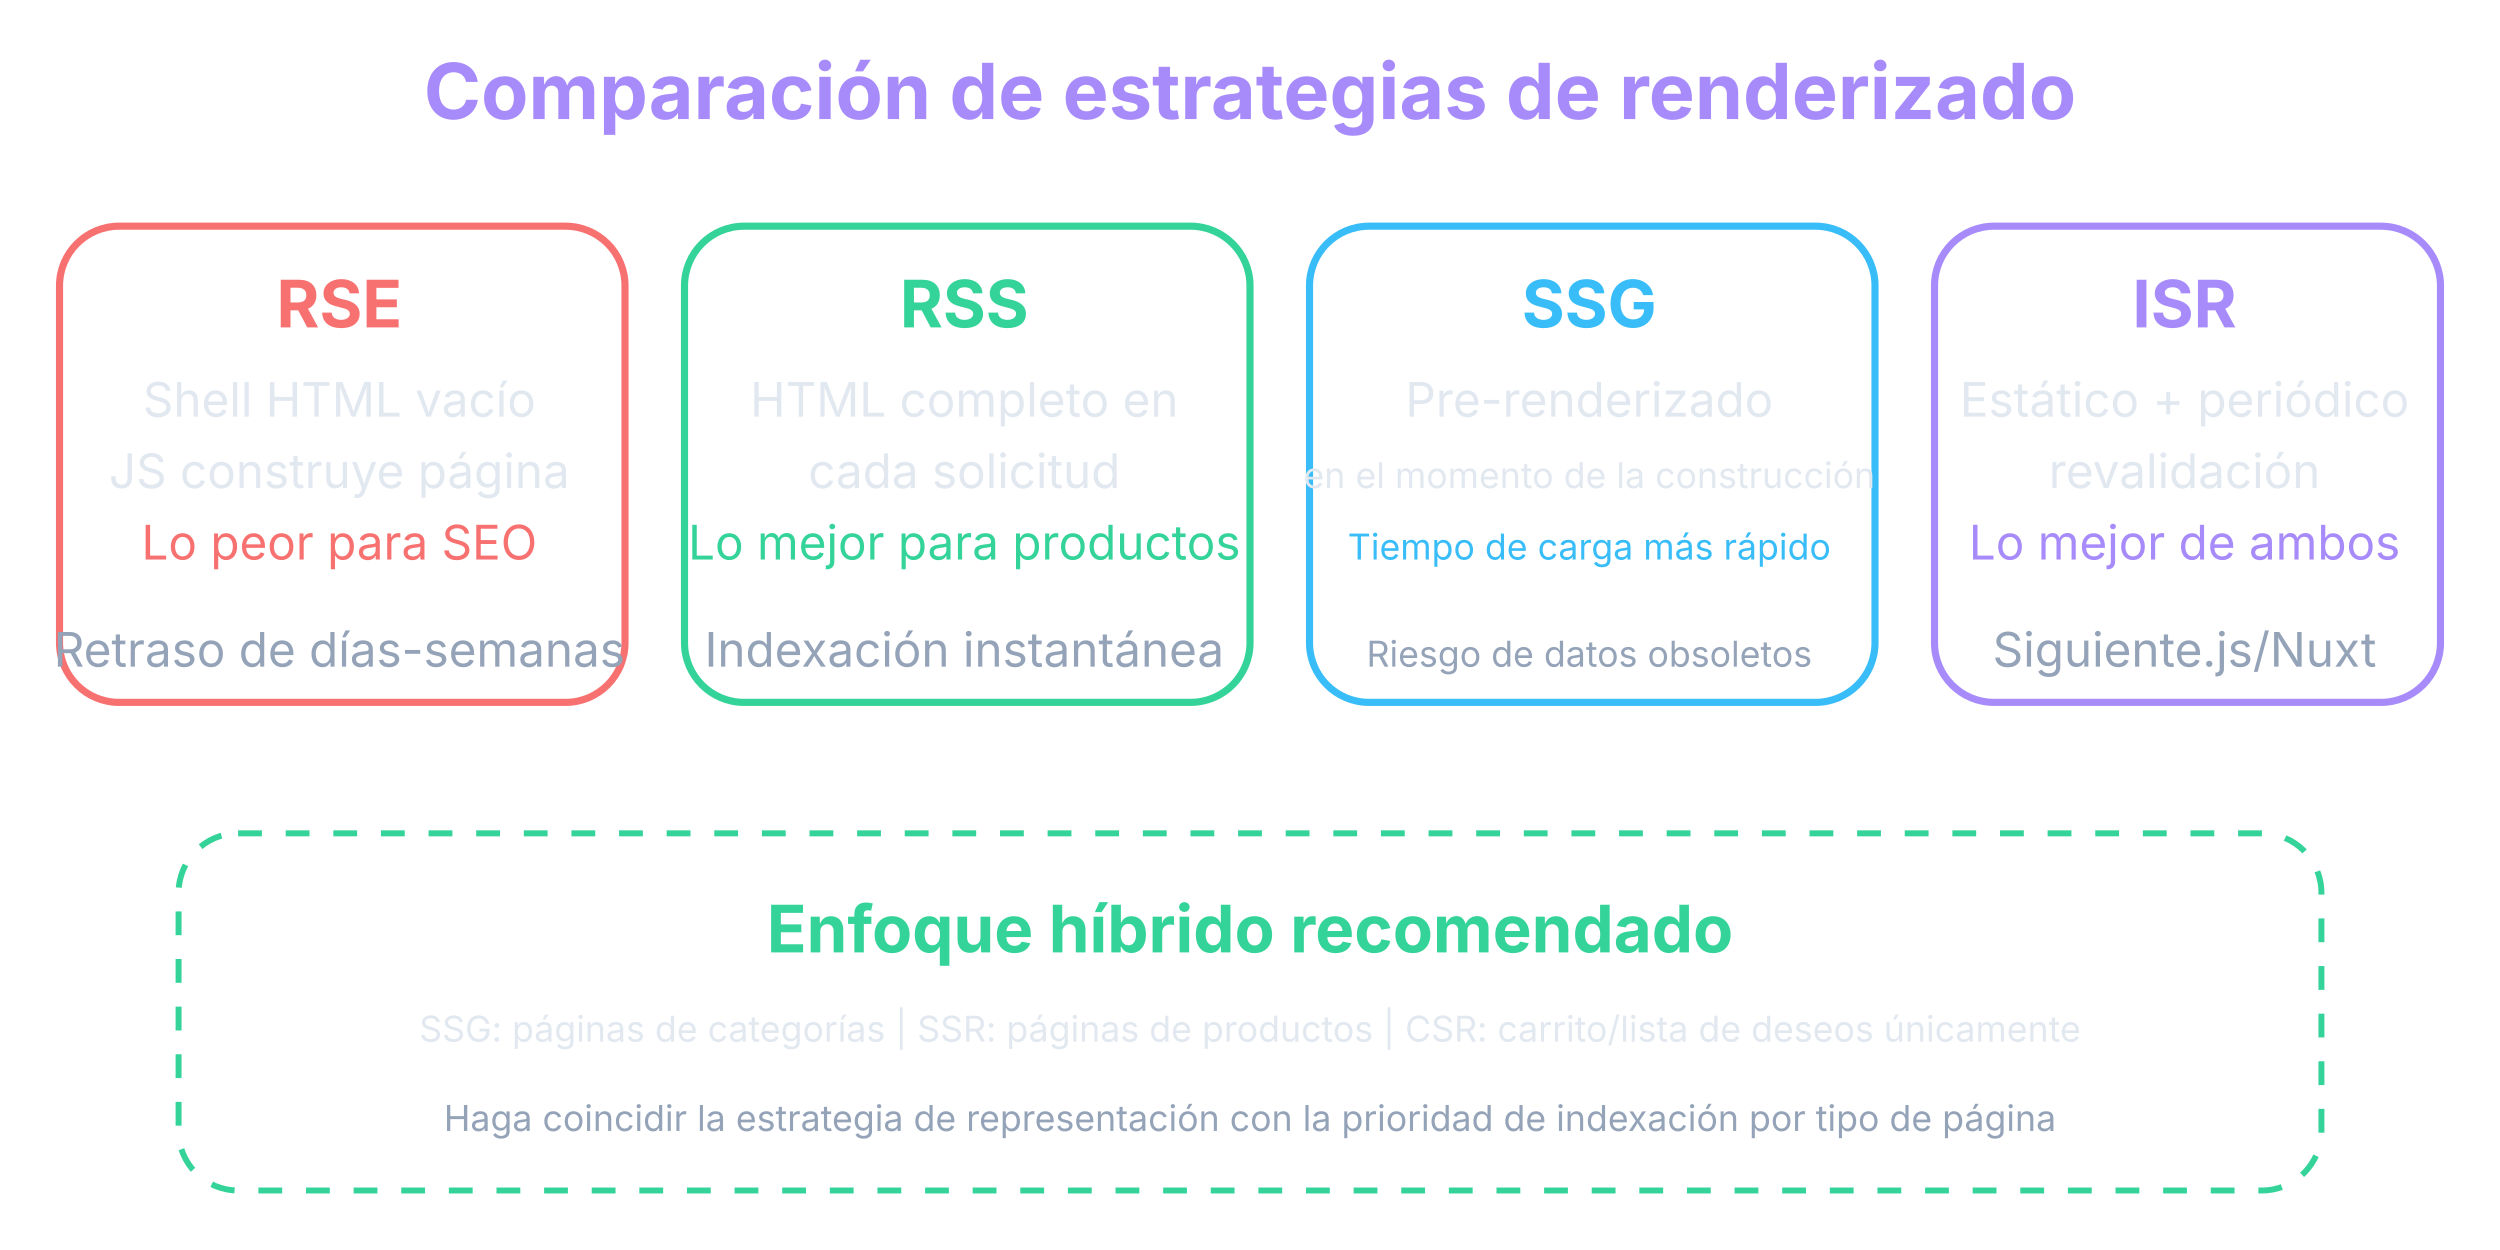
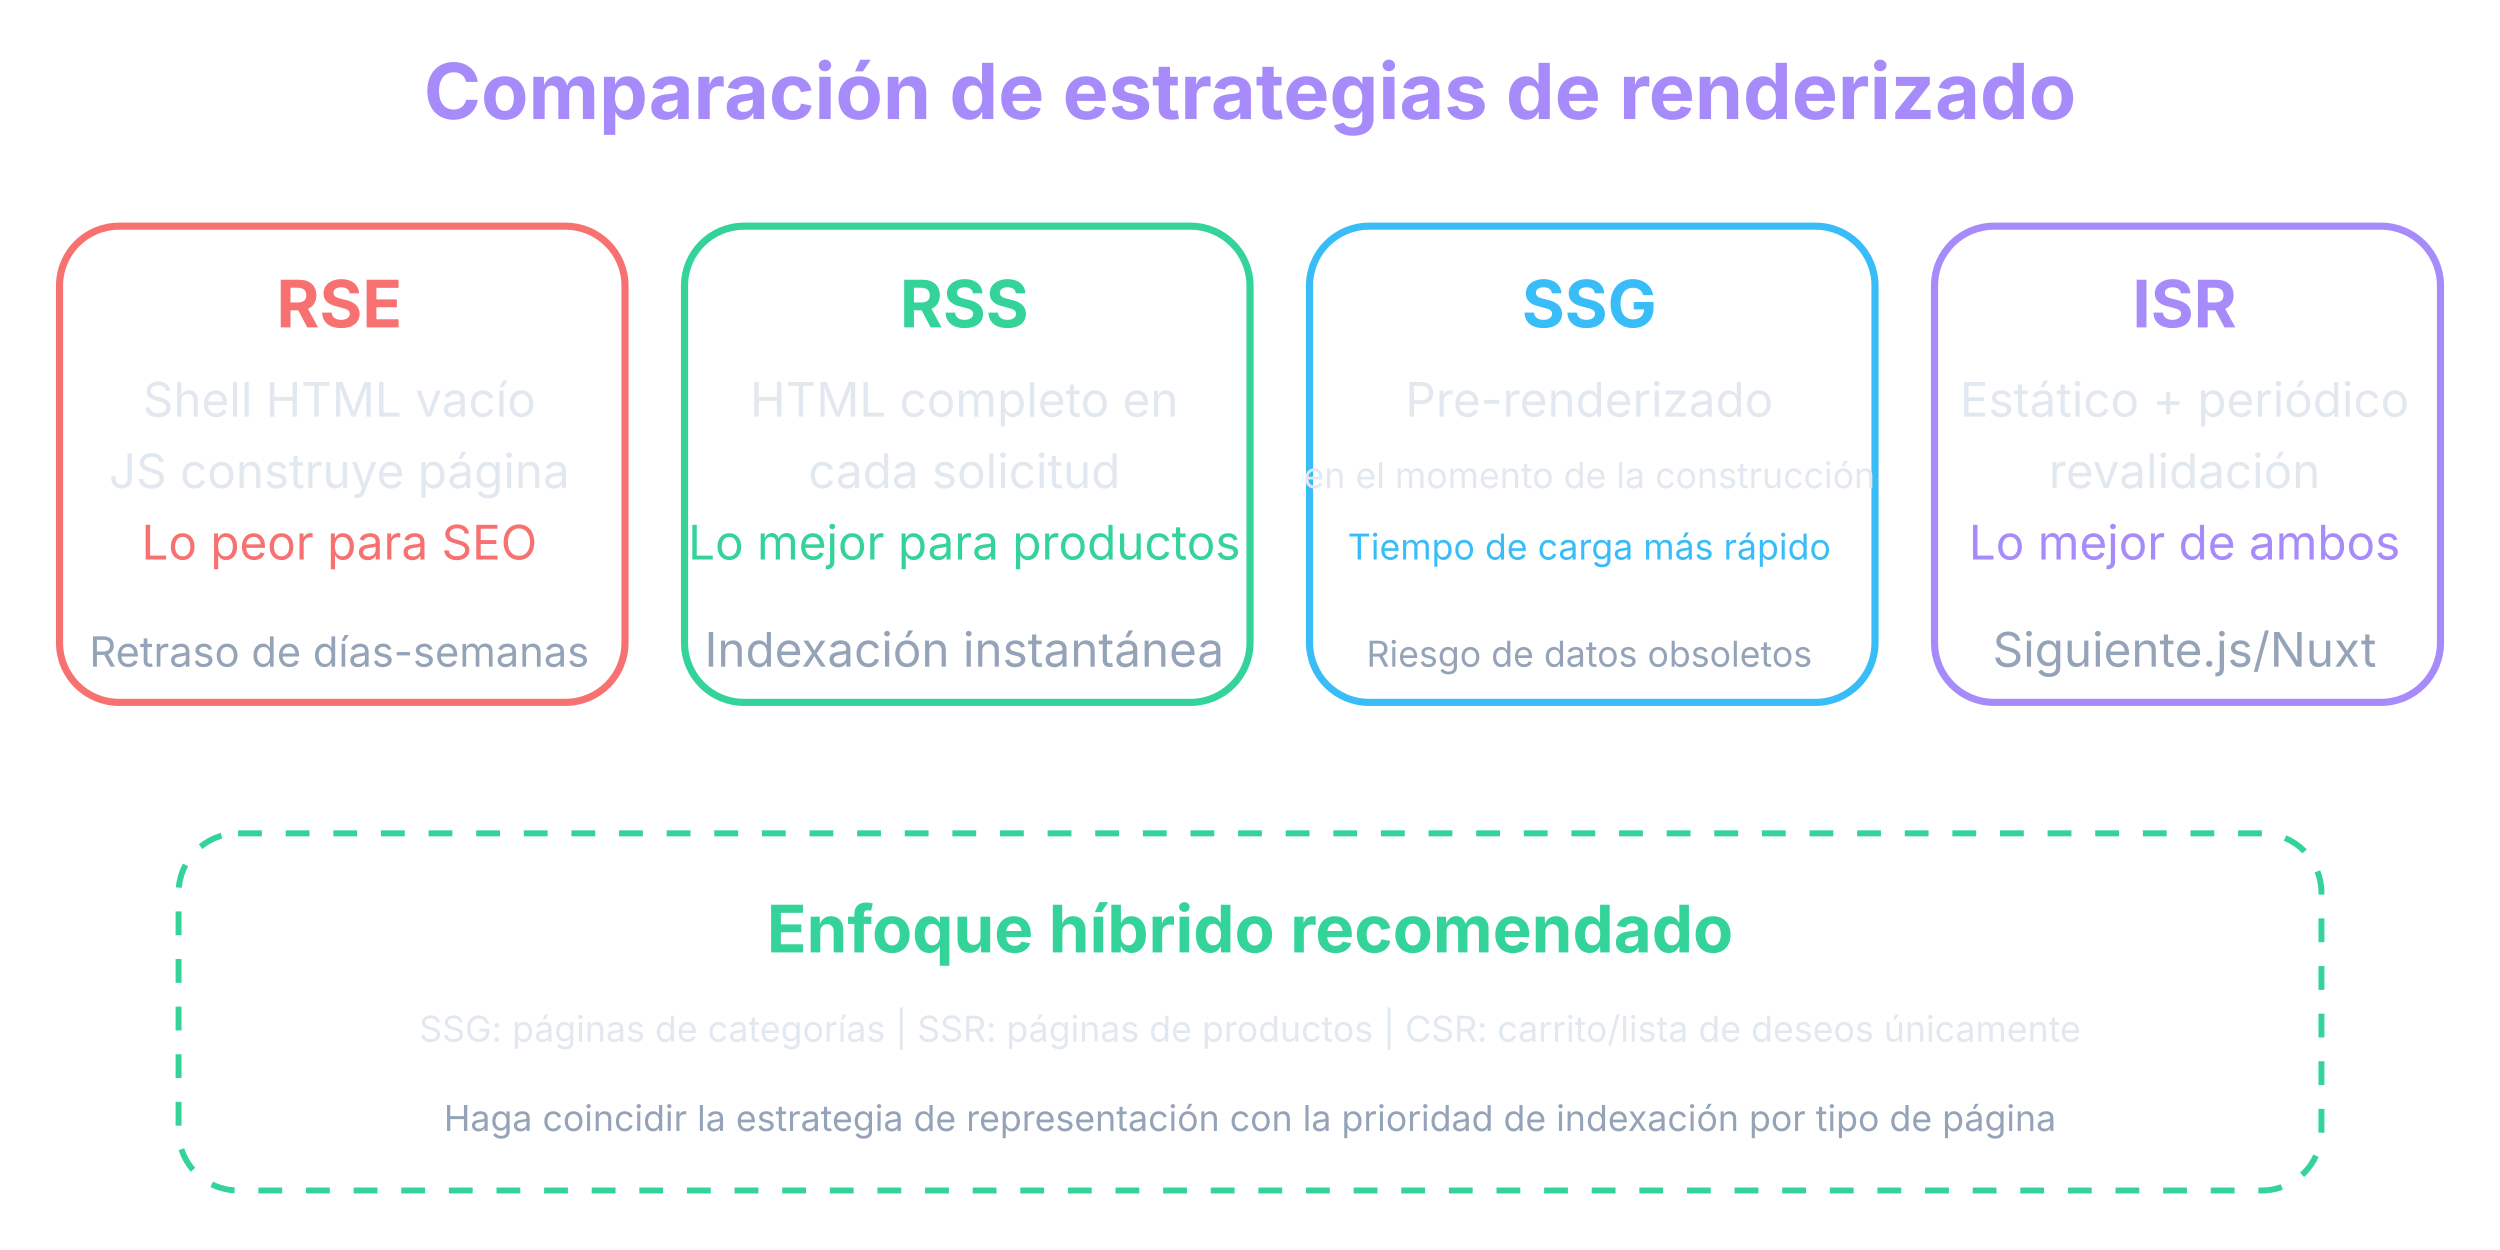
<svg xmlns="http://www.w3.org/2000/svg" viewBox="0 0 420 210" fill="none">
  <text x="210" y="20" text-anchor="middle" font-family="Inter, -apple-system, BlinkMacSystemFont, 'Segoe UI', Roboto, sans-serif" font-size="13" font-weight="bold" fill="#a78bfa">Comparación de estrategias de renderizado</text>
  <rect x="10" y="38" width="95" height="80" rx="10" stroke="#f87171" stroke-width="1.2" />
  <text x="57" y="55" text-anchor="middle" font-family="Inter, -apple-system, BlinkMacSystemFont, 'Segoe UI', Roboto, sans-serif" font-size="11" font-weight="bold" fill="#f87171">RSE</text>
  <text x="57" y="70" text-anchor="middle" font-family="Inter, -apple-system, BlinkMacSystemFont, 'Segoe UI', Roboto, sans-serif" font-size="8" fill="#e2e8f0">Shell HTML vacío</text>
  <text x="57" y="82" text-anchor="middle" font-family="Inter, -apple-system, BlinkMacSystemFont, 'Segoe UI', Roboto, sans-serif" font-size="8" fill="#e2e8f0">JS construye página</text>
  <text x="57" y="94" text-anchor="middle" font-family="Inter, -apple-system, BlinkMacSystemFont, 'Segoe UI', Roboto, sans-serif" font-size="8" fill="#f87171">Lo peor para SEO</text>
-   <text x="57" y="112" text-anchor="middle" font-family="Inter, -apple-system, BlinkMacSystemFont, 'Segoe UI', Roboto, sans-serif" font-size="8" fill="#94a3b8">Retraso de días-semanas</text>
+   <text x="57" y="112" text-anchor="middle" font-family="Inter, -apple-system, BlinkMacSystemFont, 'Segoe UI', Roboto, sans-serif" font-size="7" fill="#94a3b8">Retraso de días-semanas</text>
  <rect x="115" y="38" width="95" height="80" rx="10" stroke="#34d399" stroke-width="1.2" />
  <text x="162" y="55" text-anchor="middle" font-family="Inter, -apple-system, BlinkMacSystemFont, 'Segoe UI', Roboto, sans-serif" font-size="11" font-weight="bold" fill="#34d399">RSS</text>
  <text x="162" y="70" text-anchor="middle" font-family="Inter, -apple-system, BlinkMacSystemFont, 'Segoe UI', Roboto, sans-serif" font-size="8" fill="#e2e8f0">HTML completo en</text>
  <text x="162" y="82" text-anchor="middle" font-family="Inter, -apple-system, BlinkMacSystemFont, 'Segoe UI', Roboto, sans-serif" font-size="8" fill="#e2e8f0">cada solicitud</text>
  <text x="162" y="94" text-anchor="middle" font-family="Inter, -apple-system, BlinkMacSystemFont, 'Segoe UI', Roboto, sans-serif" font-size="8" fill="#34d399">Lo mejor para productos</text>
  <text x="162" y="112" text-anchor="middle" font-family="Inter, -apple-system, BlinkMacSystemFont, 'Segoe UI', Roboto, sans-serif" font-size="8" fill="#94a3b8">Indexación instantánea</text>
  <rect x="220" y="38" width="95" height="80" rx="10" stroke="#38bdf8" stroke-width="1.2" />
  <text x="267" y="55" text-anchor="middle" font-family="Inter, -apple-system, BlinkMacSystemFont, 'Segoe UI', Roboto, sans-serif" font-size="11" font-weight="bold" fill="#38bdf8">SSG</text>
  <text x="267" y="70" text-anchor="middle" font-family="Inter, -apple-system, BlinkMacSystemFont, 'Segoe UI', Roboto, sans-serif" font-size="8" fill="#e2e8f0">Pre-renderizado</text>
  <text x="267" y="82" text-anchor="middle" font-family="Inter, -apple-system, BlinkMacSystemFont, 'Segoe UI', Roboto, sans-serif" font-size="6" fill="#e2e8f0">en el momento de la construcción</text>
  <text x="267" y="94" text-anchor="middle" font-family="Inter, -apple-system, BlinkMacSystemFont, 'Segoe UI', Roboto, sans-serif" font-size="6" fill="#38bdf8">Tiempo de carga más rápido</text>
  <text x="267" y="112" text-anchor="middle" font-family="Inter, -apple-system, BlinkMacSystemFont, 'Segoe UI', Roboto, sans-serif" font-size="6" fill="#94a3b8">Riesgo de datos obsoletos</text>
  <rect x="325" y="38" width="85" height="80" rx="10" stroke="#a78bfa" stroke-width="1.2" />
  <text x="367" y="55" text-anchor="middle" font-family="Inter, -apple-system, BlinkMacSystemFont, 'Segoe UI', Roboto, sans-serif" font-size="11" font-weight="bold" fill="#a78bfa">ISR</text>
  <text x="367" y="70" text-anchor="middle" font-family="Inter, -apple-system, BlinkMacSystemFont, 'Segoe UI', Roboto, sans-serif" font-size="8" fill="#e2e8f0">Estático + periódico</text>
  <text x="367" y="82" text-anchor="middle" font-family="Inter, -apple-system, BlinkMacSystemFont, 'Segoe UI', Roboto, sans-serif" font-size="8" fill="#e2e8f0">revalidación</text>
  <text x="367" y="94" text-anchor="middle" font-family="Inter, -apple-system, BlinkMacSystemFont, 'Segoe UI', Roboto, sans-serif" font-size="8" fill="#a78bfa">Lo mejor de ambos</text>
  <text x="367" y="112" text-anchor="middle" font-family="Inter, -apple-system, BlinkMacSystemFont, 'Segoe UI', Roboto, sans-serif" font-size="8" fill="#94a3b8">Siguiente.js/Nuxt</text>
  <rect x="30" y="140" width="360" height="60" rx="10" stroke="#34d399" stroke-width="1" stroke-dasharray="4" />
  <text x="210" y="160" text-anchor="middle" font-family="Inter, -apple-system, BlinkMacSystemFont, 'Segoe UI', Roboto, sans-serif" font-size="11" font-weight="bold" fill="#34d399">Enfoque híbrido recomendado</text>
  <text x="210" y="175" text-anchor="middle" font-family="Inter, -apple-system, BlinkMacSystemFont, 'Segoe UI', Roboto, sans-serif" font-size="6" fill="#e2e8f0">SSG: páginas de categorías | SSR: páginas de productos | CSR: carrito/lista de deseos únicamente</text>
  <text x="210" y="190" text-anchor="middle" font-family="Inter, -apple-system, BlinkMacSystemFont, 'Segoe UI', Roboto, sans-serif" font-size="6" fill="#94a3b8">Haga coincidir la estrategia de representación con la prioridad de indexación por tipo de página</text>
</svg>
